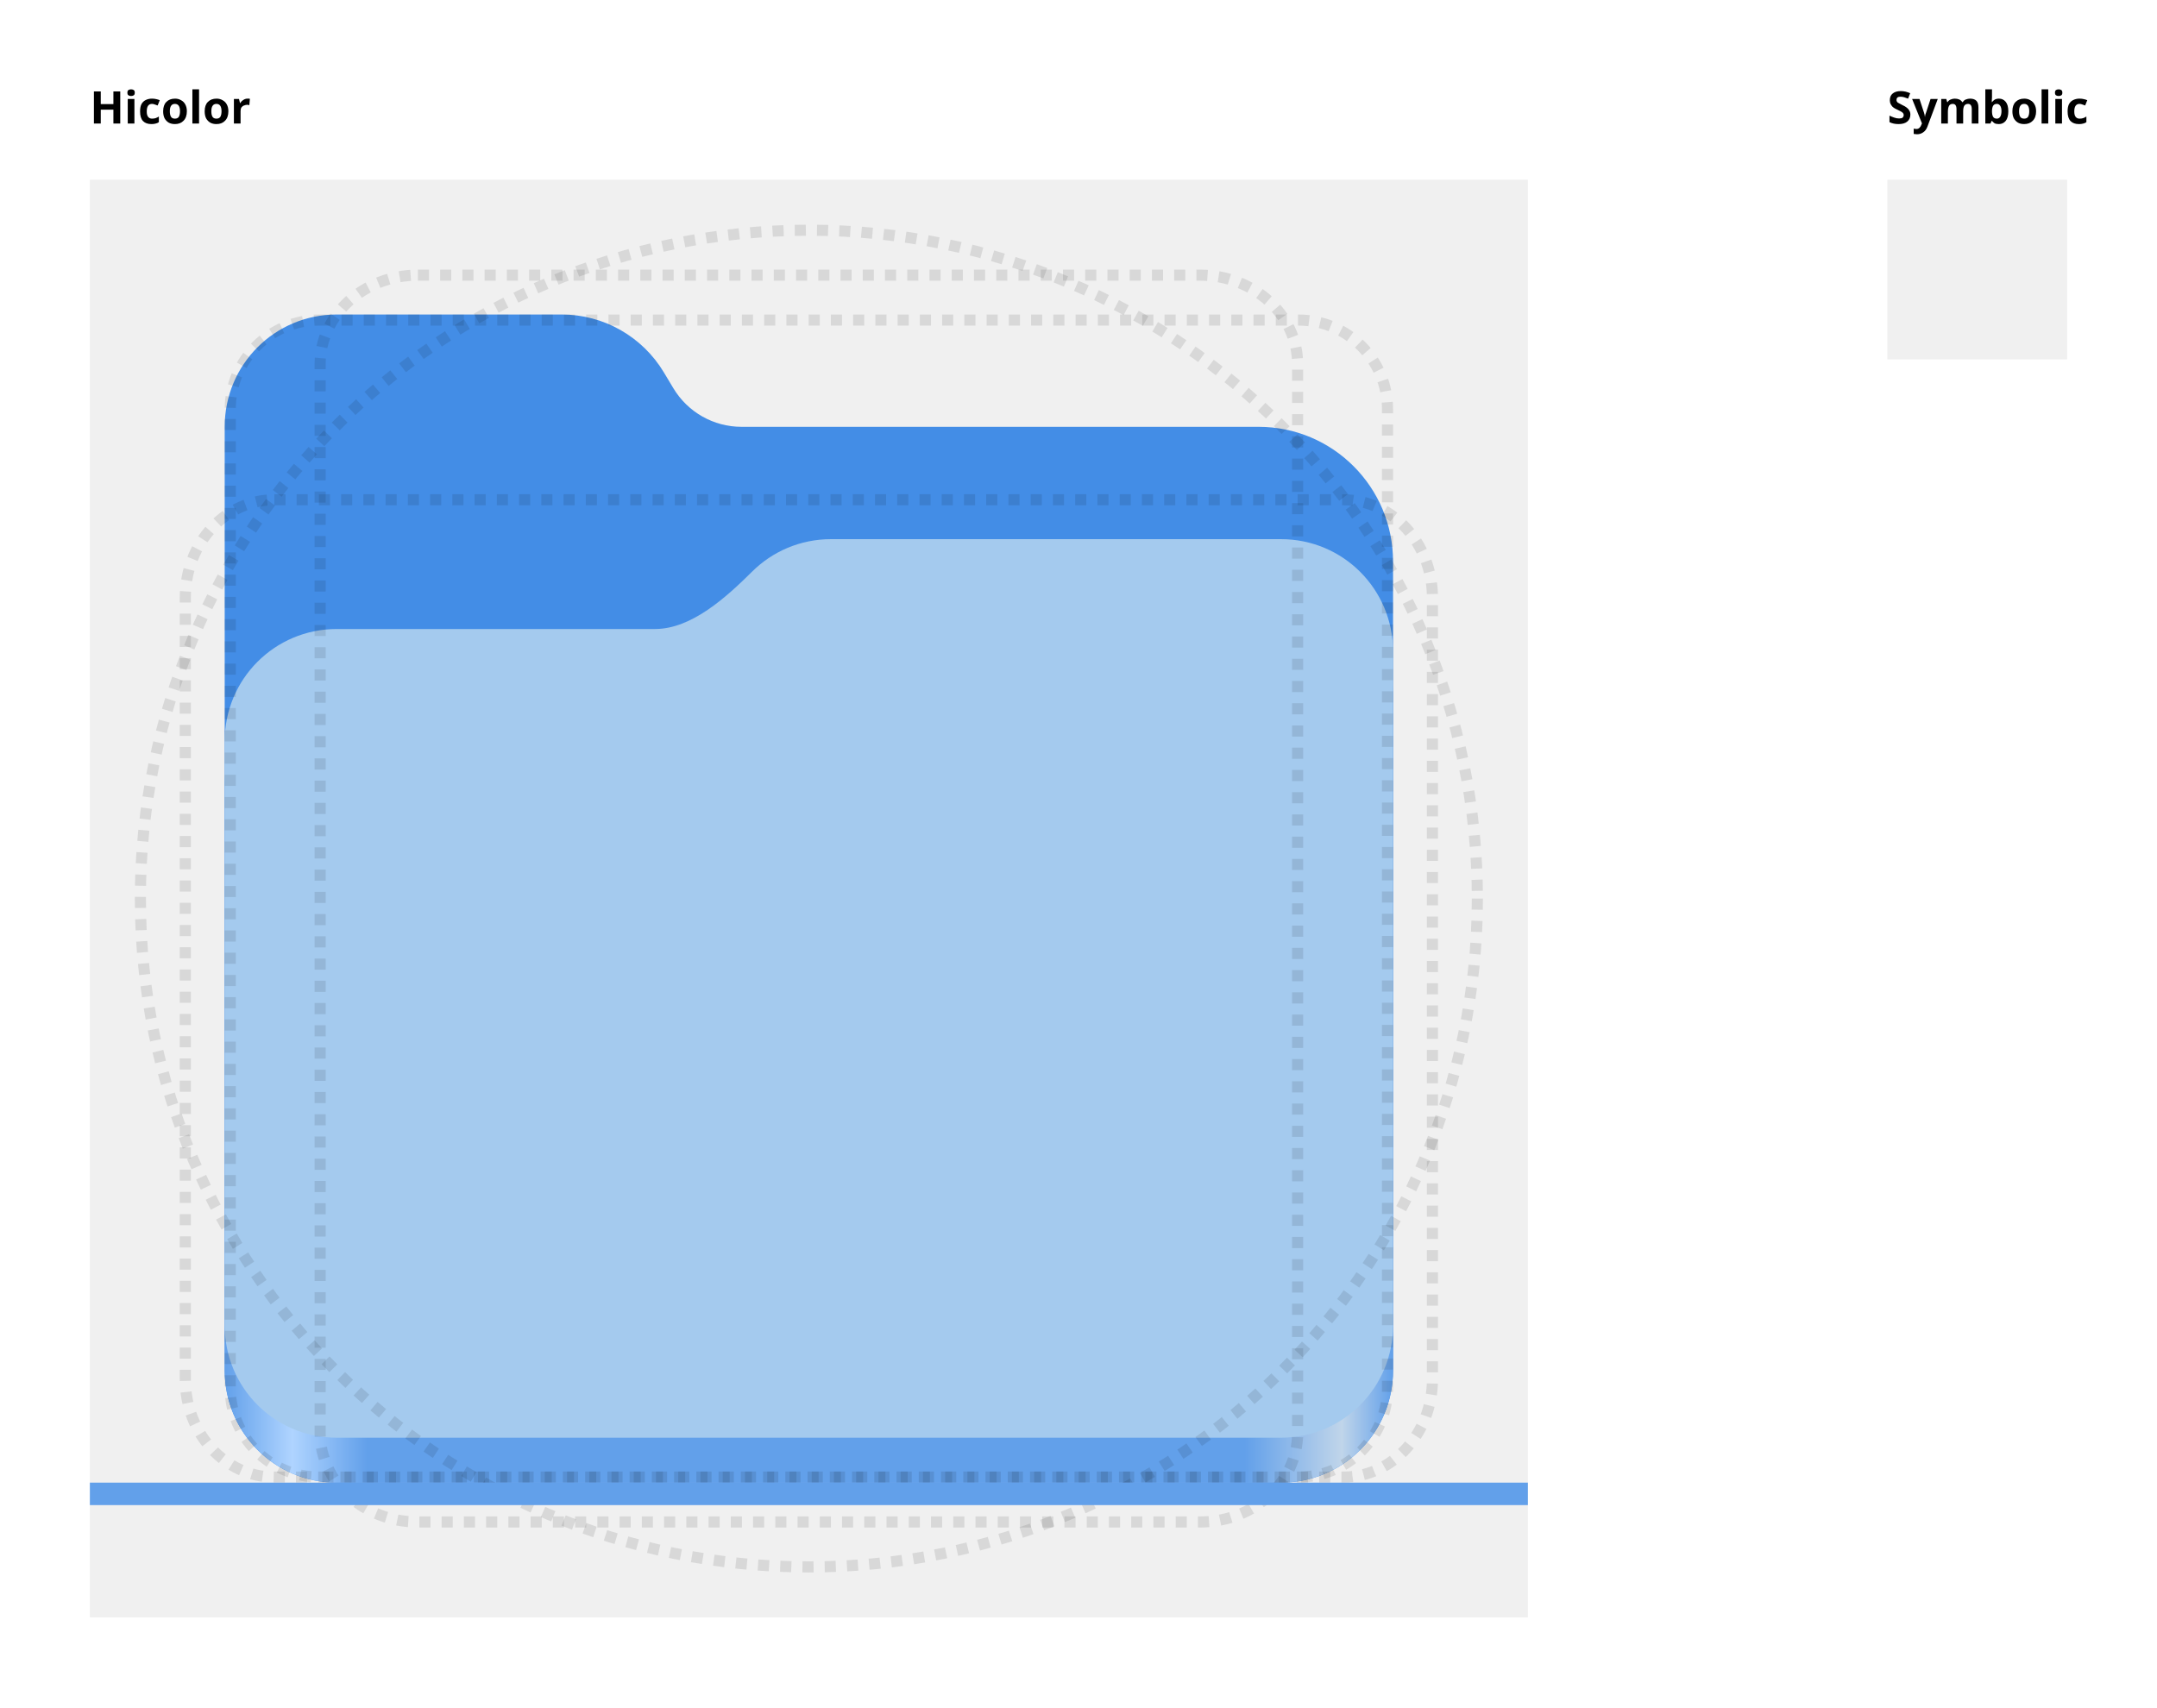
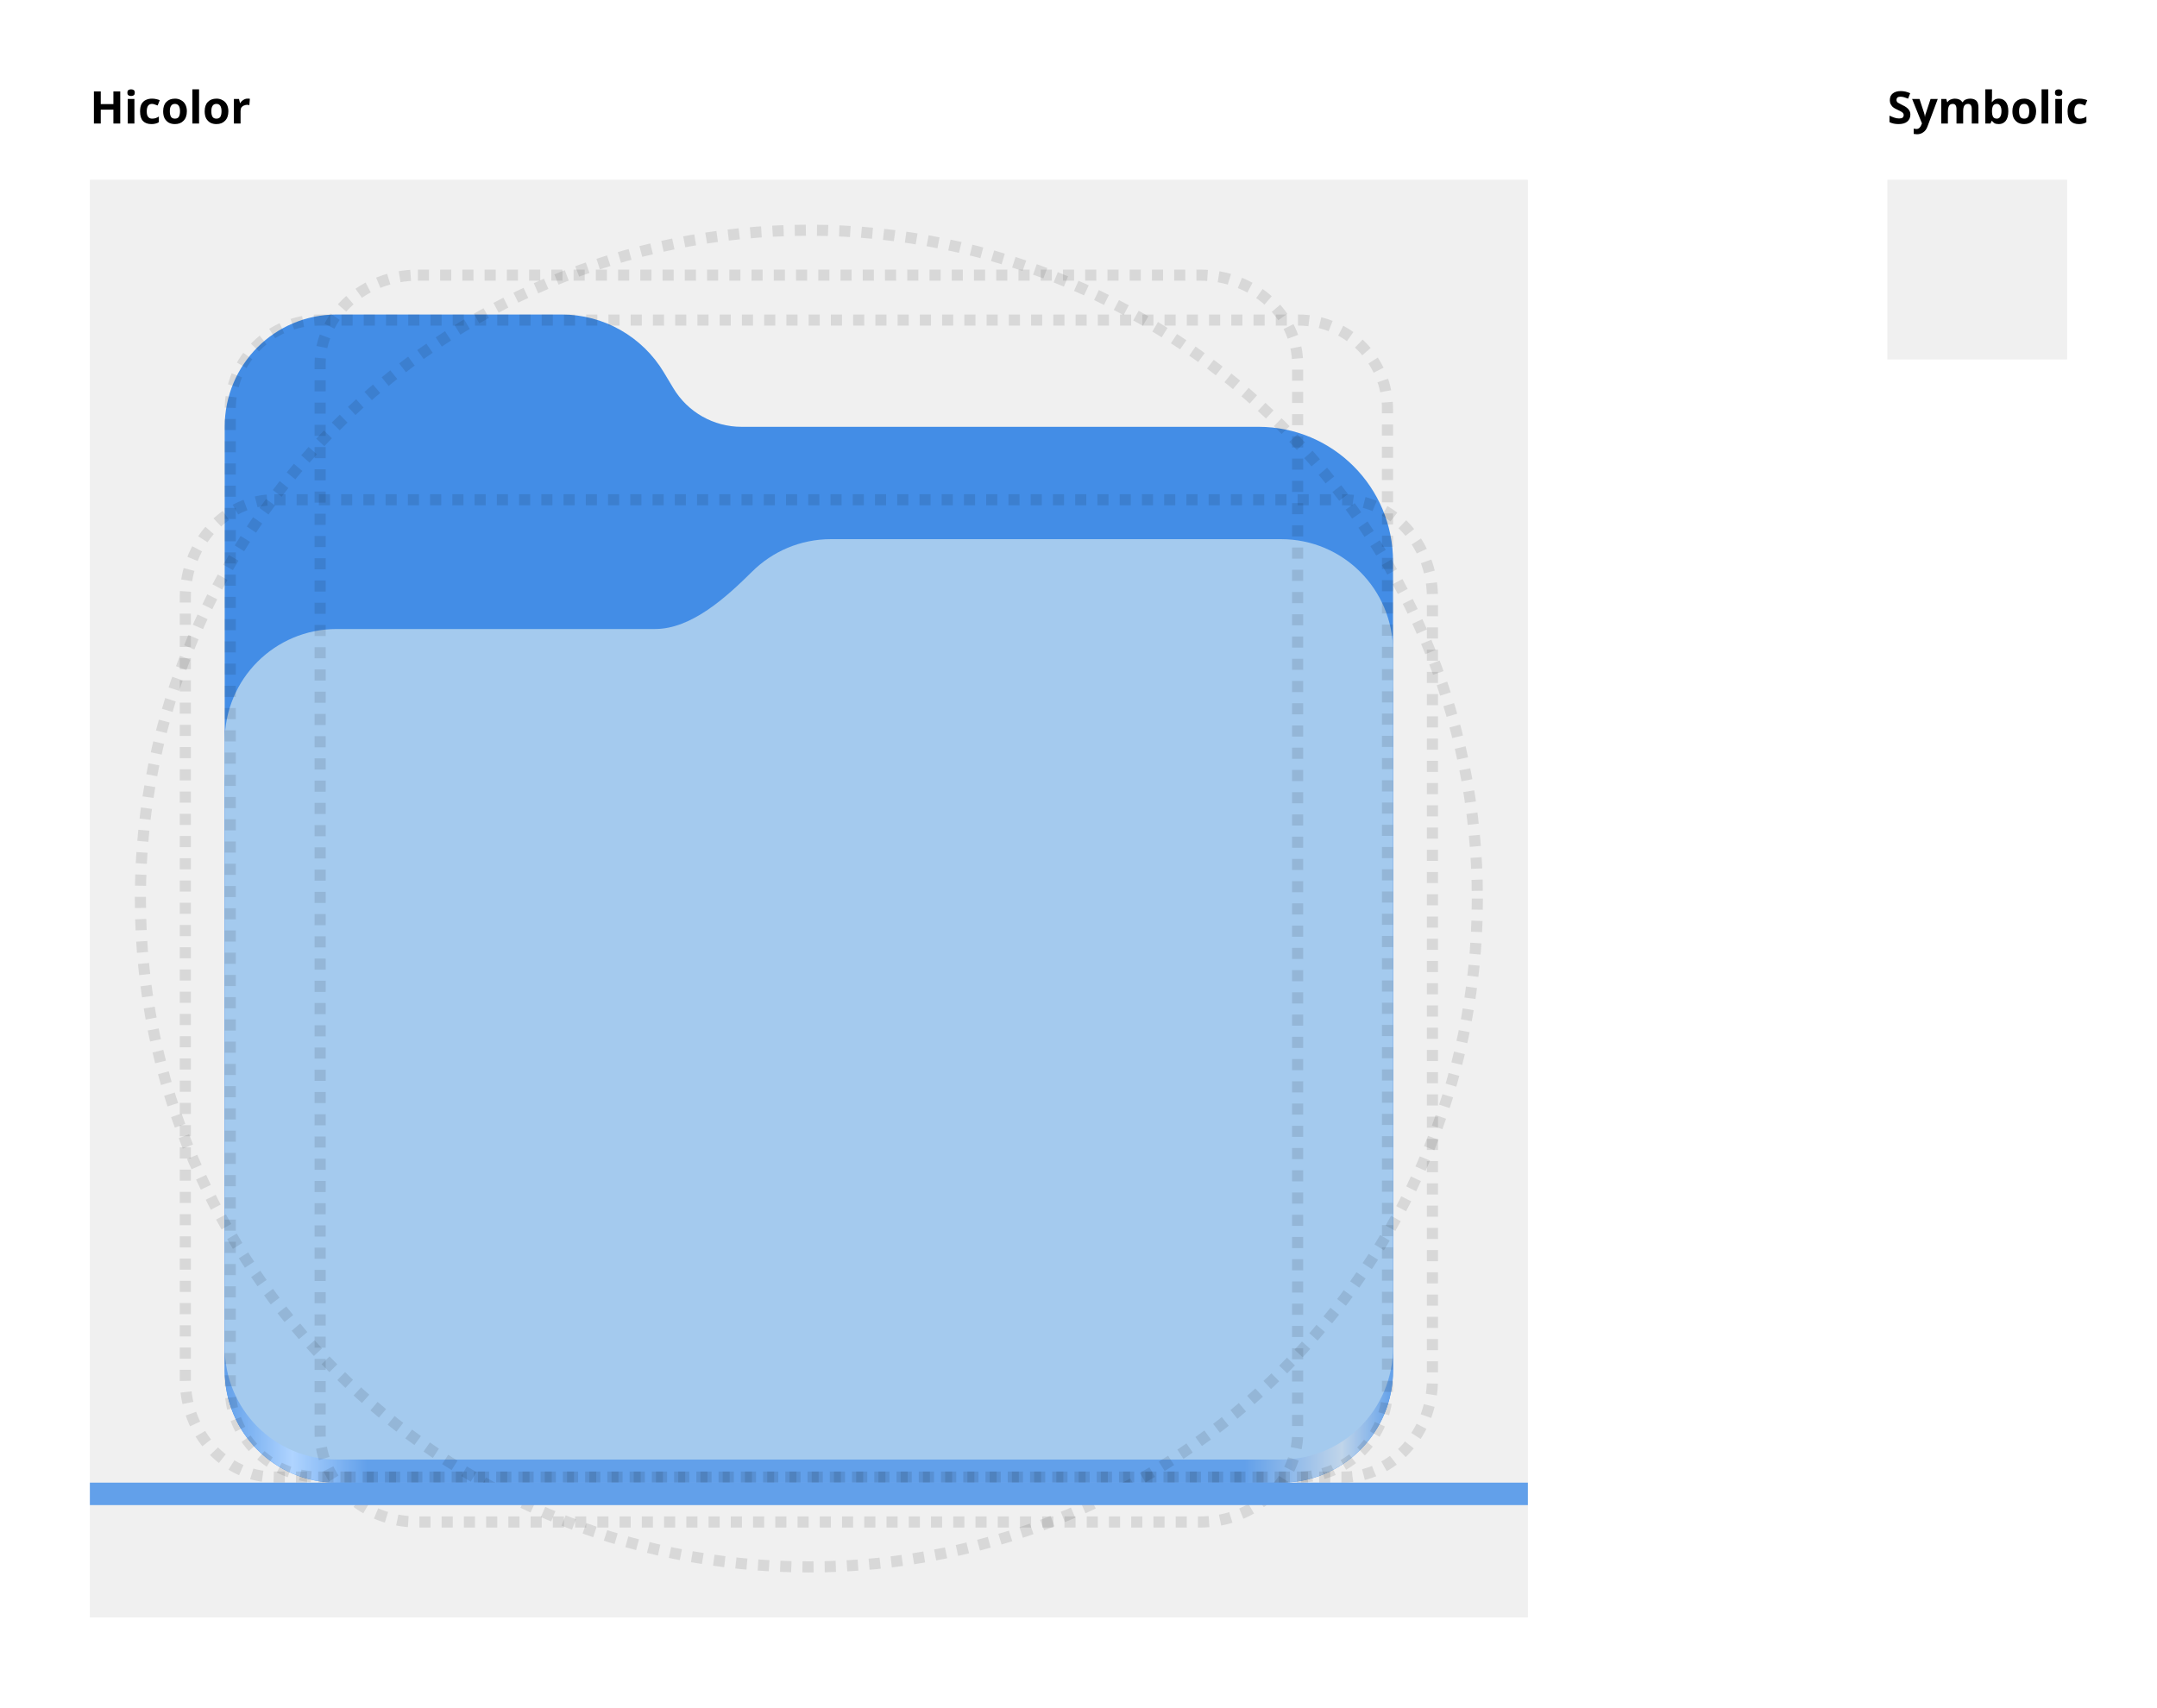
<svg xmlns="http://www.w3.org/2000/svg" xmlns:xlink="http://www.w3.org/1999/xlink" width="192" height="152" id="svg11300" version="1.0" style="display:inline;enable-background:new" viewBox="0 0 192 152">
  <defs id="defs3">
    <linearGradient id="linearGradient2023">
      <stop style="stop-color:#62a0ea;stop-opacity:1;" offset="0" id="stop2019" />
      <stop style="stop-color:#afd4ff;stop-opacity:1;" offset="0.058" id="stop2795" />
      <stop style="stop-color:#62a0ea;stop-opacity:1;" offset="0.122" id="stop2797" />
      <stop style="stop-color:#62a0ea;stop-opacity:1;" offset="0.873" id="stop2793" />
      <stop style="stop-color:#c0d5ea;stop-opacity:1;" offset="0.956" id="stop2791" />
      <stop style="stop-color:#62a0ea;stop-opacity:1;" offset="1" id="stop2021" />
    </linearGradient>
    <linearGradient y2="236" x2="96" y1="236" x1="32" gradientTransform="translate(604.8168,170.5864)" gradientUnits="userSpaceOnUse" id="linearGradient1099" xlink:href="#linearGradient1036" />
    <linearGradient id="linearGradient1036">
      <stop id="stop1032" offset="0" style="stop-color:#d5d3cf;stop-opacity:1;" />
      <stop id="stop1034" offset="1" style="stop-color:#f6f5f4;stop-opacity:1" />
    </linearGradient>
    <radialGradient r="32" fy="-76" fx="-244" cy="-76" cx="-244" gradientTransform="matrix(0.8833333,0,0,0.8833333,-460.3502,463.1197)" gradientUnits="userSpaceOnUse" id="radialGradient1103" xlink:href="#linearGradient1069" />
    <linearGradient id="linearGradient1069">
      <stop id="stop1065" offset="0" style="stop-color:#d5d3cf;stop-opacity:1" />
      <stop id="stop1067-1" offset="1" style="stop-color:#949390;stop-opacity:1" />
    </linearGradient>
    <linearGradient gradientUnits="userSpaceOnUse" y2="232" x2="64" y1="262.5" x1="64" id="linearGradient1027" xlink:href="#linearGradient1025" gradientTransform="translate(-470.5864,432.8168)" />
    <linearGradient id="linearGradient1025">
      <stop id="stop1021" offset="0" style="stop-color:#9a9996;stop-opacity:1" />
      <stop id="stop1023" offset="1" style="stop-color:#77767b;stop-opacity:1" />
    </linearGradient>
    <clipPath clipPathUnits="userSpaceOnUse" id="clipPath1609-7">
      <path id="path1611-5" d="m 252,116 28,-28 v -8 h -36 v 36 z" style="fill:#e74747;stroke:none;stroke-width:0.25px;stroke-linecap:butt;stroke-linejoin:miter;stroke-opacity:1" />
    </clipPath>
    <linearGradient id="linearGradient1697">
      <stop id="stop1685" offset="0" style="stop-color:#deddda;stop-opacity:1" />
      <stop style="stop-color:#eeeeec;stop-opacity:1" offset="0.045" id="stop1687" />
      <stop id="stop1689" offset="0.091" style="stop-color:#deddda;stop-opacity:1" />
      <stop style="stop-color:#deddda;stop-opacity:1" offset="0.909" id="stop1691" />
      <stop id="stop1693" offset="0.955" style="stop-color:#eeeeec;stop-opacity:1" />
      <stop id="stop1695" offset="1" style="stop-color:#c0bfbc;stop-opacity:1" />
    </linearGradient>
    <clipPath clipPathUnits="userSpaceOnUse" id="clipPath1289">
      <path style="display:inline;opacity:1;vector-effect:none;fill:none;fill-opacity:1;stroke:#000000;stroke-width:4;stroke-linecap:round;stroke-linejoin:round;stroke-miterlimit:4;stroke-dasharray:none;stroke-dashoffset:0;stroke-opacity:1;marker:none;marker-start:none;marker-mid:none;marker-end:none;paint-order:normal;enable-background:new" d="m 64,-148 h 64 l 64,-64 64,64 h 192 c 17.728,0 32,14.272 32,32 v 288 c 0,17.728 -14.272,32 -32,32 H 256 l -64,-64 -64,64 H 64 C 46.272,204 32,189.728 32,172 v -288 c 0,-17.728 14.409,-34.199 32,-32 z" id="path1291" />
    </clipPath>
    <linearGradient id="paint3_linear-2-6-5" x2="1" gradientUnits="userSpaceOnUse" gradientTransform="matrix(0,6,-12,0,-64,209.9969)">
      <stop stop-color="#C01C27" id="stop91-0-7-4" />
      <stop offset="1" stop-color="#E01B24" id="stop93-2-5-7" />
    </linearGradient>
    <clipPath clipPathUnits="userSpaceOnUse" id="clipPath1609">
      <path id="path1611" d="m 252,116 28,-28 v -8 h -36 v 36 z" style="fill:#e74747;stroke:none;stroke-width:0.25px;stroke-linecap:butt;stroke-linejoin:miter;stroke-opacity:1" />
    </clipPath>
    <clipPath clipPathUnits="userSpaceOnUse" id="clipath_lpe_path-effect1303">
      <circle style="font-variation-settings:normal;display:block;opacity:1;vector-effect:none;fill:#77767b;fill-opacity:1;stroke:none;stroke-width:5.043;stroke-linecap:round;stroke-linejoin:miter;stroke-miterlimit:4;stroke-dasharray:none;stroke-dashoffset:0;stroke-opacity:1;marker:none;marker-start:none;marker-mid:none;marker-end:none;paint-order:normal;stop-color:#000000;stop-opacity:1" id="circle1305" cx="541.884" cy="647.726" r="73.976" />
    </clipPath>
    <linearGradient id="linearGradient1349">
      <stop style="stop-color:#9d9da1;stop-opacity:1" offset="0" id="stop1345" />
      <stop style="stop-color:#77767b;stop-opacity:0.95" offset="1" id="stop1347" />
    </linearGradient>
    <linearGradient id="linearGradient5980">
      <stop id="stop5978" offset="0" style="stop-color:#3d3846;stop-opacity:0;" />
      <stop id="stop5976" offset="1" style="stop-color:#3d3846;stop-opacity:0.252" />
    </linearGradient>
    <linearGradient id="linearGradient4117">
      <stop style="stop-color:#eae9e7;stop-opacity:1" offset="0" id="stop4111" />
      <stop id="stop4113" offset="0.649" style="stop-color:#b5b3ad;stop-opacity:1" />
      <stop style="stop-color:#fcfcfc;stop-opacity:1" offset="1" id="stop4115" />
    </linearGradient>
    <linearGradient id="linearGradient5477">
      <stop style="stop-color:#cacac9;stop-opacity:1" offset="0" id="stop5469" />
      <stop id="stop5471" offset="0.311" style="stop-color:#b0aeab;stop-opacity:0.941" />
      <stop style="stop-color:#6c6b66;stop-opacity:0.949" offset="0.688" id="stop5473" />
      <stop style="stop-color:#d6d6d4;stop-opacity:0.966" offset="1" id="stop5475" />
    </linearGradient>
    <linearGradient id="linearGradient6142">
      <stop style="stop-color:#ffffff;stop-opacity:1;" offset="0" id="stop6138" />
      <stop style="stop-color:#ffffff;stop-opacity:0;" offset="1" id="stop6140" />
    </linearGradient>
    <radialGradient xlink:href="#linearGradient1349" id="radialGradient783" gradientUnits="userSpaceOnUse" gradientTransform="matrix(0.9825404,0,0,0.9825404,-1.711874,16.29163)" cx="81.936" cy="33.185" fx="81.936" fy="33.185" r="57.276" />
    <radialGradient xlink:href="#linearGradient5980" id="radialGradient791" gradientUnits="userSpaceOnUse" gradientTransform="matrix(3.933225,-7.2858454e-7,6.4450347e-7,3.479318,-222.9252,-173.5546)" cx="76" cy="65.977" fx="76" fy="65.977" r="13.221" />
    <radialGradient xlink:href="#linearGradient4117" id="radialGradient799" gradientUnits="userSpaceOnUse" gradientTransform="matrix(2.815054,0.01105706,-0.01047197,2.666092,-242.36,-102.5032)" cx="134.309" cy="55.279" fx="134.309" fy="55.279" r="58.46" />
    <radialGradient xlink:href="#linearGradient5477" id="radialGradient809" gradientUnits="userSpaceOnUse" gradientTransform="matrix(4.900549,0.150428,-0.2360238,7.689032,-638.5353,-2206.847)" cx="183.525" cy="320.794" fx="183.525" fy="320.794" r="20.486" />
    <radialGradient xlink:href="#linearGradient6142" id="radialGradient821" gradientUnits="userSpaceOnUse" gradientTransform="matrix(37.75863,0,0,19.73921,-7268.898,-1304.003)" cx="197.719" cy="68.107" fx="197.719" fy="68.107" r="2.5" />
    <radialGradient xlink:href="#linearGradient6142" id="radialGradient833" gradientUnits="userSpaceOnUse" gradientTransform="matrix(37.75863,0,0,19.73921,-7375.666,-1304.003)" cx="197.747" cy="69.253" fx="197.747" fy="69.253" r="2.5" />
    <radialGradient xlink:href="#linearGradient1349" id="radialGradient841" gradientUnits="userSpaceOnUse" gradientTransform="matrix(0.9825404,0,0,0.9825404,-1.711874,16.29163)" cx="81.936" cy="33.185" fx="81.936" fy="33.185" r="57.276" />
    <radialGradient xlink:href="#linearGradient5980" id="radialGradient849" gradientUnits="userSpaceOnUse" gradientTransform="matrix(3.933225,-7.2858454e-7,6.4450347e-7,3.479318,-222.9252,-173.5546)" cx="76" cy="65.977" fx="76" fy="65.977" r="13.221" />
    <radialGradient xlink:href="#linearGradient4117" id="radialGradient857" gradientUnits="userSpaceOnUse" gradientTransform="matrix(2.815054,0.01105706,-0.01047197,2.666092,-242.36,-102.5032)" cx="134.309" cy="55.279" fx="134.309" fy="55.279" r="58.46" />
    <radialGradient xlink:href="#linearGradient5477" id="radialGradient867" gradientUnits="userSpaceOnUse" gradientTransform="matrix(4.900549,0.150428,-0.2360238,7.689032,-638.5353,-2206.847)" cx="183.525" cy="320.794" fx="183.525" fy="320.794" r="20.486" />
    <radialGradient xlink:href="#linearGradient6142" id="radialGradient879" gradientUnits="userSpaceOnUse" gradientTransform="matrix(37.75863,0,0,19.73921,-7268.898,-1304.003)" cx="197.719" cy="68.107" fx="197.719" fy="68.107" r="2.5" />
    <radialGradient xlink:href="#linearGradient6142" id="radialGradient891" gradientUnits="userSpaceOnUse" gradientTransform="matrix(37.75863,0,0,19.73921,-7375.666,-1304.003)" cx="197.747" cy="69.253" fx="197.747" fy="69.253" r="2.5" />
    <radialGradient xlink:href="#linearGradient1349" id="radialGradient3620" gradientUnits="userSpaceOnUse" gradientTransform="matrix(0.9825404,0,0,0.9825404,-1.711874,16.29163)" cx="81.936" cy="33.185" fx="81.936" fy="33.185" r="57.276" />
    <radialGradient xlink:href="#linearGradient5980" id="radialGradient3628" gradientUnits="userSpaceOnUse" gradientTransform="matrix(3.933225,-7.2858454e-7,6.4450347e-7,3.479318,-222.9252,-173.5546)" cx="76" cy="65.977" fx="76" fy="65.977" r="13.221" />
    <radialGradient xlink:href="#linearGradient4117" id="radialGradient3636" gradientUnits="userSpaceOnUse" gradientTransform="matrix(2.815054,0.01105706,-0.01047197,2.666092,-242.36,-102.5032)" cx="134.309" cy="55.279" fx="134.309" fy="55.279" r="58.46" />
    <radialGradient xlink:href="#linearGradient5477" id="radialGradient3646" gradientUnits="userSpaceOnUse" gradientTransform="matrix(4.900549,0.150428,-0.2360238,7.689032,-638.5353,-2206.847)" cx="183.525" cy="320.794" fx="183.525" fy="320.794" r="20.486" />
    <radialGradient xlink:href="#linearGradient6142" id="radialGradient3658" gradientUnits="userSpaceOnUse" gradientTransform="matrix(37.75863,0,0,19.73921,-7268.898,-1304.003)" cx="197.719" cy="68.107" fx="197.719" fy="68.107" r="2.5" />
    <radialGradient xlink:href="#linearGradient6142" id="radialGradient3670" gradientUnits="userSpaceOnUse" gradientTransform="matrix(37.75863,0,0,19.73921,-7375.666,-1304.003)" cx="197.747" cy="69.253" fx="197.747" fy="69.253" r="2.5" />
    <radialGradient xlink:href="#linearGradient1349" id="radialGradient3678" gradientUnits="userSpaceOnUse" gradientTransform="matrix(0.9825404,0,0,0.9825404,-1.711874,16.29163)" cx="81.936" cy="33.185" fx="81.936" fy="33.185" r="57.276" />
    <radialGradient xlink:href="#linearGradient5980" id="radialGradient3686" gradientUnits="userSpaceOnUse" gradientTransform="matrix(3.933225,-7.2858454e-7,6.4450347e-7,3.479318,-222.9252,-173.5546)" cx="76" cy="65.977" fx="76" fy="65.977" r="13.221" />
    <radialGradient xlink:href="#linearGradient4117" id="radialGradient3694" gradientUnits="userSpaceOnUse" gradientTransform="matrix(2.815054,0.01105706,-0.01047197,2.666092,-242.36,-102.5032)" cx="134.309" cy="55.279" fx="134.309" fy="55.279" r="58.46" />
    <radialGradient xlink:href="#linearGradient5477" id="radialGradient3704" gradientUnits="userSpaceOnUse" gradientTransform="matrix(4.900549,0.150428,-0.2360238,7.689032,-638.5353,-2206.847)" cx="183.525" cy="320.794" fx="183.525" fy="320.794" r="20.486" />
    <radialGradient xlink:href="#linearGradient6142" id="radialGradient3716" gradientUnits="userSpaceOnUse" gradientTransform="matrix(37.75863,0,0,19.73921,-7268.898,-1304.003)" cx="197.719" cy="68.107" fx="197.719" fy="68.107" r="2.5" />
    <radialGradient xlink:href="#linearGradient6142" id="radialGradient3728" gradientUnits="userSpaceOnUse" gradientTransform="matrix(37.75863,0,0,19.73921,-7375.666,-1304.003)" cx="197.747" cy="69.253" fx="197.747" fy="69.253" r="2.5" />
    <radialGradient xlink:href="#linearGradient1349" id="radialGradient8132" gradientUnits="userSpaceOnUse" gradientTransform="matrix(0.9825404,0,0,0.9825404,-1.711874,16.29163)" cx="81.936" cy="33.185" fx="81.936" fy="33.185" r="57.276" />
    <radialGradient xlink:href="#linearGradient5980" id="radialGradient8140" gradientUnits="userSpaceOnUse" gradientTransform="matrix(3.933225,-7.2858454e-7,6.4450347e-7,3.479318,-222.9252,-173.5546)" cx="76" cy="65.977" fx="76" fy="65.977" r="13.221" />
    <radialGradient xlink:href="#linearGradient4117" id="radialGradient8148" gradientUnits="userSpaceOnUse" gradientTransform="matrix(2.815054,0.01105706,-0.01047197,2.666092,-242.36,-102.5032)" cx="134.309" cy="55.279" fx="134.309" fy="55.279" r="58.46" />
    <radialGradient xlink:href="#linearGradient5477" id="radialGradient8158" gradientUnits="userSpaceOnUse" gradientTransform="matrix(4.900549,0.150428,-0.2360238,7.689032,-638.5353,-2206.847)" cx="183.525" cy="320.794" fx="183.525" fy="320.794" r="20.486" />
    <radialGradient xlink:href="#linearGradient6142" id="radialGradient8170" gradientUnits="userSpaceOnUse" gradientTransform="matrix(37.75863,0,0,19.73921,-7268.898,-1304.003)" cx="197.719" cy="68.107" fx="197.719" fy="68.107" r="2.5" />
    <radialGradient xlink:href="#linearGradient6142" id="radialGradient8182" gradientUnits="userSpaceOnUse" gradientTransform="matrix(37.75863,0,0,19.73921,-7375.666,-1304.003)" cx="197.747" cy="69.253" fx="197.747" fy="69.253" r="2.5" />
    <linearGradient xlink:href="#linearGradient6142" id="linearGradient8666" x1="1311.193" y1="-107.827" x2="1311.193" y2="-109.827" gradientUnits="userSpaceOnUse" gradientTransform="translate(0,4)" />
    <clipPath clipPathUnits="userSpaceOnUse" id="clipath_lpe_path-effect4888">
-       <circle style="font-variation-settings:normal;display:none;opacity:1;vector-effect:none;fill:#77767b;fill-opacity:1;stroke:none;stroke-width:5.043;stroke-linecap:round;stroke-linejoin:miter;stroke-miterlimit:4;stroke-dasharray:none;stroke-dashoffset:0;stroke-opacity:1;marker:none;marker-start:none;marker-mid:none;marker-end:none;paint-order:normal;stop-color:#000000;stop-opacity:1" id="circle4894" cx="541.884" cy="647.726" r="73.976" />
-       <path id="lpe_path-effect4888" style="font-variation-settings:normal;display:block;opacity:1;vector-effect:none;fill:#77767b;fill-opacity:1;stroke:none;stroke-width:5.043;stroke-linecap:round;stroke-linejoin:miter;stroke-miterlimit:4;stroke-dasharray:none;stroke-dashoffset:0;stroke-opacity:1;marker:none;marker-start:none;marker-mid:none;marker-end:none;paint-order:normal;stop-color:#000000;stop-opacity:1" class="powerclip" d="M 402.347,470.975 H 681.214 V 791.621 H 402.347 Z m 213.513,176.751 a 73.976,73.976 0 0 0 -73.976,-73.976 73.976,73.976 0 0 0 -73.976,73.976 73.976,73.976 0 0 0 73.976,73.976 73.976,73.976 0 0 0 73.976,-73.976 z" />
+       <circle style="font-variation-settings:normal;display:block;opacity:1;vector-effect:none;fill:#77767b;fill-opacity:1;stroke:none;stroke-width:5.043;stroke-linecap:round;stroke-linejoin:miter;stroke-miterlimit:4;stroke-dasharray:none;stroke-dashoffset:0;stroke-opacity:1;marker:none;marker-start:none;marker-mid:none;marker-end:none;paint-order:normal;stop-color:#000000;stop-opacity:1" id="circle4894" cx="541.884" cy="647.726" r="73.976" />
    </clipPath>
    <clipPath clipPathUnits="userSpaceOnUse" id="clipath_lpe_path-effect5163">
-       <circle style="font-variation-settings:normal;display:none;opacity:1;vector-effect:none;fill:#77767b;fill-opacity:1;stroke:none;stroke-width:5.043;stroke-linecap:round;stroke-linejoin:miter;stroke-miterlimit:4;stroke-dasharray:none;stroke-dashoffset:0;stroke-opacity:1;marker:none;marker-start:none;marker-mid:none;marker-end:none;paint-order:normal;stop-color:#000000;stop-opacity:1" id="circle5169" cx="541.884" cy="647.726" r="73.976" />
-       <path id="lpe_path-effect5163" style="font-variation-settings:normal;display:block;opacity:1;vector-effect:none;fill:#77767b;fill-opacity:1;stroke:none;stroke-width:5.043;stroke-linecap:round;stroke-linejoin:miter;stroke-miterlimit:4;stroke-dasharray:none;stroke-dashoffset:0;stroke-opacity:1;marker:none;marker-start:none;marker-mid:none;marker-end:none;paint-order:normal;stop-color:#000000;stop-opacity:1" class="powerclip" d="M 400.765,485.145 H 682.796 V 805.791 H 400.765 Z m 215.094,162.581 a 73.976,73.976 0 0 0 -73.976,-73.976 73.976,73.976 0 0 0 -73.976,73.976 73.976,73.976 0 0 0 73.976,73.976 73.976,73.976 0 0 0 73.976,-73.976 z" />
+       <circle style="font-variation-settings:normal;display:block;opacity:1;vector-effect:none;fill:#77767b;fill-opacity:1;stroke:none;stroke-width:5.043;stroke-linecap:round;stroke-linejoin:miter;stroke-miterlimit:4;stroke-dasharray:none;stroke-dashoffset:0;stroke-opacity:1;marker:none;marker-start:none;marker-mid:none;marker-end:none;paint-order:normal;stop-color:#000000;stop-opacity:1" id="circle5169" cx="541.884" cy="647.726" r="73.976" />
    </clipPath>
    <clipPath clipPathUnits="userSpaceOnUse" id="clipath_lpe_path-effect6171">
-       <circle style="font-variation-settings:normal;display:none;opacity:1;vector-effect:none;fill:#77767b;fill-opacity:1;stroke:none;stroke-width:5.043;stroke-linecap:round;stroke-linejoin:miter;stroke-miterlimit:4;stroke-dasharray:none;stroke-dashoffset:0;stroke-opacity:1;marker:none;marker-start:none;marker-mid:none;marker-end:none;paint-order:normal;stop-color:#000000;stop-opacity:1" id="circle6177" cx="541.884" cy="647.726" r="73.976" />
-       <path id="lpe_path-effect6171" style="font-variation-settings:normal;display:block;opacity:1;vector-effect:none;fill:#77767b;fill-opacity:1;stroke:none;stroke-width:5.043;stroke-linecap:round;stroke-linejoin:miter;stroke-miterlimit:4;stroke-dasharray:none;stroke-dashoffset:0;stroke-opacity:1;marker:none;marker-start:none;marker-mid:none;marker-end:none;paint-order:normal;stop-color:#000000;stop-opacity:1" class="powerclip" d="M 382.217,389.64 H 701.343 V 805.791 H 382.217 Z m 233.642,258.086 a 73.976,73.976 0 0 0 -73.976,-73.976 73.976,73.976 0 0 0 -73.976,73.976 73.976,73.976 0 0 0 73.976,73.976 73.976,73.976 0 0 0 73.976,-73.976 z" />
+       <circle style="font-variation-settings:normal;display:block;opacity:1;vector-effect:none;fill:#77767b;fill-opacity:1;stroke:none;stroke-width:5.043;stroke-linecap:round;stroke-linejoin:miter;stroke-miterlimit:4;stroke-dasharray:none;stroke-dashoffset:0;stroke-opacity:1;marker:none;marker-start:none;marker-mid:none;marker-end:none;paint-order:normal;stop-color:#000000;stop-opacity:1" id="circle6177" cx="541.884" cy="647.726" r="73.976" />
    </clipPath>
    <clipPath clipPathUnits="userSpaceOnUse" id="clipath_lpe_path-effect6198">
-       <circle style="font-variation-settings:normal;display:none;opacity:1;vector-effect:none;fill:#77767b;fill-opacity:1;stroke:none;stroke-width:5.043;stroke-linecap:round;stroke-linejoin:miter;stroke-miterlimit:4;stroke-dasharray:none;stroke-dashoffset:0;stroke-opacity:1;marker:none;marker-start:none;marker-mid:none;marker-end:none;paint-order:normal;stop-color:#000000;stop-opacity:1" id="circle6204" cx="541.884" cy="647.726" r="73.976" />
-       <path id="lpe_path-effect6198" style="font-variation-settings:normal;display:block;opacity:1;vector-effect:none;fill:#77767b;fill-opacity:1;stroke:none;stroke-width:5.043;stroke-linecap:round;stroke-linejoin:miter;stroke-miterlimit:4;stroke-dasharray:none;stroke-dashoffset:0;stroke-opacity:1;marker:none;marker-start:none;marker-mid:none;marker-end:none;paint-order:normal;stop-color:#000000;stop-opacity:1" class="powerclip" d="M 366.762,389.64 H 716.8 V 805.791 H 366.762 Z m 249.098,258.086 a 73.976,73.976 0 0 0 -73.976,-73.976 73.976,73.976 0 0 0 -73.976,73.976 73.976,73.976 0 0 0 73.976,73.976 73.976,73.976 0 0 0 73.976,-73.976 z" />
+       <circle style="font-variation-settings:normal;display:block;opacity:1;vector-effect:none;fill:#77767b;fill-opacity:1;stroke:none;stroke-width:5.043;stroke-linecap:round;stroke-linejoin:miter;stroke-miterlimit:4;stroke-dasharray:none;stroke-dashoffset:0;stroke-opacity:1;marker:none;marker-start:none;marker-mid:none;marker-end:none;paint-order:normal;stop-color:#000000;stop-opacity:1" id="circle6204" cx="541.884" cy="647.726" r="73.976" />
    </clipPath>
    <clipPath clipPathUnits="userSpaceOnUse" id="clipPath984">
      <circle style="font-variation-settings:normal;display:block;opacity:1;vector-effect:none;fill:#77767b;fill-opacity:1;stroke:none;stroke-width:5.043;stroke-linecap:round;stroke-linejoin:miter;stroke-miterlimit:4;stroke-dasharray:none;stroke-dashoffset:0;stroke-opacity:1;marker:none;marker-start:none;marker-mid:none;marker-end:none;paint-order:normal;stop-color:#000000;stop-opacity:1" id="circle986" cx="541.884" cy="647.726" r="73.976" />
    </clipPath>
    <linearGradient id="bg-gradient-2">
      <stop style="stop-color:#3584e4;stop-opacity:1" offset="0" id="stop13402" />
      <stop style="stop-color:#62a0ea;stop-opacity:1" offset="1" id="stop13404" />
    </linearGradient>
    <linearGradient xlink:href="#linearGradient2023" id="linearGradient2025" x1="2689.252" y1="-1106.803" x2="2918.07" y2="-1106.803" gradientUnits="userSpaceOnUse" />
  </defs>
  <g id="layer1" style="display:inline" transform="translate(8,-156)">
    <g id="layer4" style="display:inline">
      <rect y="172" x="9.2651362e-08" height="128" width="128" id="hicolor" style="display:inline;overflow:visible;visibility:visible;fill:#f0f0f0;fill-opacity:0;fill-rule:nonzero;stroke:none;stroke-width:0.5;marker:none;enable-background:accumulate" />
      <rect style="display:inline;overflow:visible;visibility:visible;fill:#f0f0f0;fill-opacity:0;fill-rule:nonzero;stroke:none;stroke-width:0.5;marker:none;enable-background:accumulate" id="symbolic" width="16" height="16" x="160" y="172" />
    </g>
    <g id="layer2" style="display:inline">
      <g style="display:inline;fill:#000000;enable-background:new" transform="matrix(7.991171,0,0,8.003641,-167.7909,-4846.078)" id="g12027" />
      <rect style="display:inline;overflow:visible;visibility:visible;fill:#f0f0f0;fill-opacity:1;fill-rule:nonzero;stroke:none;stroke-width:0.5;marker:none;enable-background:accumulate" id="128" width="128" height="128" x="9.2651362e-08" y="172" />
      <g id="g883" style="fill:none;fill-opacity:0.251;stroke:#a579b3;stroke-opacity:1" transform="translate(-24,24)" />
      <g id="g900" style="fill:none;fill-opacity:0.251;stroke:#a579b3;stroke-opacity:1" transform="translate(-24,24)" />
      <rect y="172" x="160" height="16" width="16" id="16" style="display:inline;overflow:visible;visibility:visible;fill:#f0f0f0;fill-opacity:1;fill-rule:nonzero;stroke:none;stroke-width:0.5;marker:none;enable-background:accumulate" />
      <text xml:space="preserve" style="font-style:normal;font-variant:normal;font-weight:bold;font-stretch:normal;font-size:4px;line-height:125%;font-family:Cantarell;-inkscape-font-specification:'Cantarell, Bold';text-align:start;writing-mode:lr-tb;text-anchor:start;display:inline;fill:#000000;fill-opacity:1;stroke:none;stroke-width:0.333;enable-background:new" x="0" y="167" id="text863">
        <tspan style="font-size:4px;stroke-width:0.333" id="tspan861" x="0" y="167">Hicolor</tspan>
      </text>
      <text id="text867" y="167" x="160" style="font-style:normal;font-variant:normal;font-weight:bold;font-stretch:normal;font-size:4px;line-height:125%;font-family:Cantarell;-inkscape-font-specification:'Cantarell, Bold';text-align:start;writing-mode:lr-tb;text-anchor:start;display:inline;fill:#000000;fill-opacity:1;stroke:none;stroke-width:0.333;enable-background:new" xml:space="preserve">
        <tspan y="167" x="160" id="tspan865" style="font-size:4px;stroke-width:0.333">Symbolic</tspan>
      </text>
    </g>
    <g id="layer9" style="display:inline" />
-     <g id="g824-6" transform="matrix(0.1744994,0,0,0.1744994,82.26277,442.1759)" style="display:inline;stroke-width:1.264;enable-background:new">
-       <g id="g973-1" clip-path="url(#clipath_lpe_path-effect4888)" transform="matrix(0.3623406,0,0,0.3623406,2607.352,-1374.265)" style="stroke-width:0.986">
-         <path style="font-variation-settings:normal;opacity:1;vector-effect:none;fill:#5e5c64;fill-opacity:1;stroke:none;stroke-width:4.974;stroke-linecap:round;stroke-linejoin:miter;stroke-miterlimit:4;stroke-dasharray:none;stroke-dashoffset:0;stroke-opacity:1;marker:none;marker-start:none;marker-mid:none;marker-end:none;paint-order:normal;stop-color:#000000;stop-opacity:1" id="rect257-7" width="268.867" height="310.646" x="407.347" y="475.975" rx="20.201" ry="20.673" d="m 427.547,475.975 h 228.466 c 11.191,0 20.201,9.22 20.201,20.673 v 269.299 c 0,11.453 -9.01,20.673 -20.201,20.673 H 427.547 c -11.191,0 -20.201,-9.22 -20.201,-20.673 V 496.649 c 0,-11.453 9.01,-20.673 20.201,-20.673 z" />
-         <path style="font-variation-settings:normal;display:inline;vector-effect:none;fill:#434348;fill-opacity:1;stroke:none;stroke-width:0.249;stroke-linecap:round;stroke-linejoin:miter;stroke-miterlimit:4;stroke-dasharray:none;stroke-dashoffset:0;stroke-opacity:1;-inkscape-stroke:none;marker:none;marker-start:none;marker-mid:none;marker-end:none;paint-order:normal;enable-background:new;stop-color:#000000" id="rect9829" width="268.867" height="74.188" x="407.347" y="647.524" d="M 407.347,647.524 H 676.214 v 74.188 H 407.347 Z" />
-       </g>
-       <g transform="matrix(0.6596291,0,0,0.6596291,2067.515,-1275.499)" style="display:inline;stroke-width:0.959;enable-background:new" id="g65-2">
-         <path style="display:inline;opacity:1;vector-effect:none;fill:#3d3846;fill-opacity:1;stroke:none;stroke-width:0.048px;stroke-linecap:butt;stroke-linejoin:miter;stroke-miterlimit:4;stroke-dasharray:none;stroke-dashoffset:0;stroke-opacity:1;marker:none;marker-start:none;marker-mid:none;marker-end:none;paint-order:normal;enable-background:new" d="M 1302.786,-65.491 V 211.824 a 17.929,17.929 135 0 1 -17.929,17.929 l -337.715,0 A 17.929,17.929 45 0 1 929.214,211.824 V -65.491 a 17.929,17.929 135 0 1 17.929,-17.929 h 337.715 a 17.929,17.929 45 0 1 17.929,17.929 z" id="path63-0" />
-       </g>
-       <rect style="fill:#1c71d8;fill-opacity:1;stroke:none;stroke-width:0.573;stroke-linecap:round;stop-color:#000000" id="rect1457-2" width="234.958" height="194.843" x="2686.182" y="-1324.795" rx="5.801" ry="5.801" />
-     </g>
-     <g id="g5159" transform="matrix(0.1217438,0,0,0.1217438,229.6717,444.9832)" style="display:inline;stroke-width:1.264;enable-background:new">
-       <g id="g5151" clip-path="url(#clipath_lpe_path-effect5163)" transform="matrix(0.3623406,0,0,0.3623406,2607.352,-1374.265)" style="stroke-width:0.986">
-         <path style="font-variation-settings:normal;opacity:1;vector-effect:none;fill:#5e5c64;fill-opacity:1;stroke:none;stroke-width:4.974;stroke-linecap:round;stroke-linejoin:miter;stroke-miterlimit:4;stroke-dasharray:none;stroke-dashoffset:0;stroke-opacity:1;marker:none;marker-start:none;marker-mid:none;marker-end:none;paint-order:normal;stop-color:#000000;stop-opacity:1" id="path5147" width="272.03" height="310.646" x="405.765" y="490.145" rx="20.438" ry="20.673" d="m 426.204,490.145 h 231.153 c 11.323,0 20.438,9.22 20.438,20.673 v 269.299 c 0,11.453 -9.116,20.673 -20.438,20.673 H 426.204 c -11.323,0 -20.438,-9.22 -20.438,-20.673 V 510.818 c 0,-11.453 9.116,-20.673 20.438,-20.673 z" />
-         <path style="font-variation-settings:normal;opacity:1;vector-effect:none;fill:#434348;fill-opacity:1;stroke:none;stroke-width:0.044;stroke-linecap:round;stroke-linejoin:miter;stroke-miterlimit:4;stroke-dasharray:none;stroke-dashoffset:0;stroke-opacity:1;-inkscape-stroke:none;marker:none;marker-start:none;marker-mid:none;marker-end:none;paint-order:normal;stop-color:#000000;stop-opacity:1" id="rect9154" width="271.478" height="58.952" x="405.87" y="650.822" d="m 405.87,650.822 h 271.478 v 58.952 H 405.87 Z" />
-       </g>
-       <g transform="matrix(0.6596291,0,0,0.6596291,2067.515,-1275.499)" style="display:inline;stroke-width:0.959;enable-background:new" id="g5155">
-         <path style="display:inline;opacity:1;vector-effect:none;fill:#3d3846;fill-opacity:1;stroke:none;stroke-width:0.048px;stroke-linecap:butt;stroke-linejoin:miter;stroke-miterlimit:4;stroke-dasharray:none;stroke-dashoffset:0;stroke-opacity:1;marker:none;marker-start:none;marker-mid:none;marker-end:none;paint-order:normal;enable-background:new" d="M 1302.786,-58.985 V 203.456 a 24.434,24.434 135 0 1 -24.434,24.434 l -324.703,0 A 24.434,24.434 45 0 1 929.214,203.456 V -58.985 a 24.434,24.434 135 0 1 24.434,-24.434 h 324.703 a 24.434,24.434 45 0 1 24.434,24.434 z" id="path5153" />
-       </g>
-       <rect style="fill:#1c71d8;fill-opacity:1;stroke:none;stroke-width:0.559;stroke-linecap:round;stop-color:#000000" id="rect5157" width="229.991" height="188.921" x="2688.666" y="-1322.312" rx="7.298" ry="7.298" />
-     </g>
-     <g id="g6167" transform="matrix(0.08927877,0,0,0.08927877,315.6926,450.7877)" style="display:inline;stroke-width:1.264;enable-background:new">
-       <g id="g6159" clip-path="url(#clipath_lpe_path-effect6171)" transform="matrix(0.3623406,0,0,0.3623406,2607.352,-1374.265)" style="stroke-width:0.986">
-         <path style="font-variation-settings:normal;opacity:1;vector-effect:none;fill:#5e5c64;fill-opacity:1;stroke:none;stroke-width:4.974;stroke-linecap:round;stroke-linejoin:miter;stroke-miterlimit:4;stroke-dasharray:none;stroke-dashoffset:0;stroke-opacity:1;marker:none;marker-start:none;marker-mid:none;marker-end:none;paint-order:normal;stop-color:#000000;stop-opacity:1" id="path6155" width="309.125" height="310.646" x="387.217" y="490.145" rx="23.226" ry="20.673" d="m 410.443,490.145 h 262.674 c 12.867,0 23.226,9.22 23.226,20.673 v 269.299 c 0,11.453 -10.359,20.673 -23.226,20.673 h -262.674 c -12.867,0 -23.226,-9.22 -23.226,-20.673 V 510.818 c 0,-11.453 10.359,-20.673 23.226,-20.673 z" />
-         <path style="fill:#434348;fill-opacity:1;stroke-width:0.986;stroke-linecap:round;stop-color:#000000" id="path6157" width="309.125" height="310.646" x="387.217" y="394.64" rx="0" ry="0" d="M 387.217,394.64 H 696.343 V 705.286 H 387.217 Z" />
-       </g>
-       <g transform="matrix(0.6596291,0,0,0.6596291,2067.515,-1275.499)" style="display:inline;stroke-width:0.959;enable-background:new" id="g6163">
-         <path style="display:inline;opacity:1;vector-effect:none;fill:#3d3846;fill-opacity:1;stroke:none;stroke-width:0.047px;stroke-linecap:butt;stroke-linejoin:miter;stroke-miterlimit:4;stroke-dasharray:none;stroke-dashoffset:0;stroke-opacity:1;marker:none;marker-start:none;marker-mid:none;marker-end:none;paint-order:normal;enable-background:new" d="M 1302.786,-50.065 V 188.876 a 33.355,33.355 135 0 1 -33.355,33.355 H 962.569 A 33.355,33.355 45 0 1 929.214,188.876 V -50.065 a 33.355,33.355 135 0 1 33.355,-33.355 l 306.863,0 a 33.355,33.355 45 0 1 33.355,33.355 z" id="path6161" />
-       </g>
-       <rect style="fill:#1c71d8;fill-opacity:1;stroke:none;stroke-width:0.537;stroke-linecap:round;stop-color:#000000" id="rect6165" width="224.017" height="179.214" x="2691.652" y="-1319.325" rx="9.913" ry="9.913" />
-     </g>
-     <g id="g6194" transform="matrix(0.06493001,0,0,0.06493001,380.9583,461.3911)" style="display:inline;stroke-width:1.264;enable-background:new">
-       <g id="g6186" clip-path="url(#clipath_lpe_path-effect6198)" transform="matrix(0.3623406,0,0,0.3623406,2607.352,-1374.265)" style="stroke-width:0.986">
-         <path style="font-variation-settings:normal;opacity:1;vector-effect:none;fill:#5e5c64;fill-opacity:1;stroke:none;stroke-width:4.974;stroke-linecap:round;stroke-linejoin:miter;stroke-miterlimit:4;stroke-dasharray:none;stroke-dashoffset:0;stroke-opacity:1;marker:none;marker-start:none;marker-mid:none;marker-end:none;paint-order:normal;stop-color:#000000;stop-opacity:1" id="path6182" width="340.038" height="310.646" x="371.762" y="490.145" rx="25.548" ry="20.673" d="m 397.31,490.145 h 288.942 c 14.154,0 25.548,9.22 25.548,20.673 v 269.299 c 0,11.453 -11.394,20.673 -25.548,20.673 H 397.31 c -14.154,0 -25.548,-9.22 -25.548,-20.673 V 510.818 c 0,-11.453 11.394,-20.673 25.548,-20.673 z" />
-         <path style="fill:#434348;fill-opacity:1;stroke-width:0.986;stroke-linecap:round;stop-color:#000000" id="path6184" width="340.038" height="310.646" x="371.762" y="394.64" rx="0" ry="0" d="M 371.762,394.64 H 711.8 V 705.286 H 371.762 Z" />
-       </g>
-       <g transform="matrix(0.6596291,0,0,0.6596291,2067.515,-1275.499)" style="display:inline;stroke-width:0.959;enable-background:new" id="g6190">
-         <path style="display:inline;opacity:1;vector-effect:none;fill:#3d3846;fill-opacity:1;stroke:none;stroke-width:0.047px;stroke-linecap:butt;stroke-linejoin:miter;stroke-miterlimit:4;stroke-dasharray:none;stroke-dashoffset:0;stroke-opacity:1;marker:none;marker-start:none;marker-mid:none;marker-end:none;paint-order:normal;enable-background:new" d="M 1302.786,-38.186 V 174.873 a 45.234,45.234 135 0 1 -45.234,45.234 H 974.448 a 45.234,45.234 45 0 1 -45.234,-45.234 l 0,-213.059 A 45.234,45.234 135 0 1 974.448,-83.42 H 1257.552 a 45.234,45.234 45 0 1 45.234,45.234 z" id="path6188" />
-       </g>
-       <rect style="fill:#1c71d8;fill-opacity:1;stroke:none;stroke-width:0.512;stroke-linecap:round;stop-color:#000000" id="rect6192" width="215.617" height="169.413" x="2695.853" y="-1315.124" rx="14.66" ry="14.66" />
-     </g>
    <g id="g824" transform="matrix(0.4545101,0,0,0.4555215,-1210.292,788.1726)" style="display:inline;stroke-width:1.264;enable-background:new">
      <path id="rect1135" style="fill:#438de6;fill-opacity:1;stroke-width:8.791;stroke-linecap:round;stop-color:#000000" d="m 2711.206,-1326.332 c -12.162,0 -21.954,9.791 -21.954,21.953 v 184.404 c 0,12.162 9.793,21.953 21.954,21.953 h 184.909 c 12.162,0 21.954,-9.791 21.954,-21.953 v -158.061 a 26.343,26.343 45 0 0 -26.343,-26.343 l -101.266,0 a 15.562,15.562 29.49 0 1 -13.336,-7.542 l -1.863,-3.098 a 23.342,23.342 29.49 0 0 -20.004,-11.313 z" />
      <path id="path1953" style="fill:url(#linearGradient2025);fill-opacity:1;stroke-width:8.791;stroke-linecap:round;stop-color:#000000" d="m 2808.014,-1273.645 c -6.043,0 -11.502,2.418 -15.465,6.343 -5.003,4.955 -11.848,11.22 -18.994,11.22 h -62.349 c -12.162,0 -21.954,9.791 -21.954,21.953 v 114.155 c 0,12.162 9.793,21.953 21.954,21.953 h 184.909 c 12.162,0 21.954,-9.791 21.954,-21.953 v -100.983 -13.172 -17.562 c 0,-12.162 -9.793,-21.953 -21.954,-21.953 z" />
-       <path id="rect1586" style="fill:#a4caee;fill-opacity:1;stroke-width:8.791;stroke-linecap:round;stop-color:#000000" d="m 2808.014,-1282.426 c -6.043,0 -11.502,2.418 -15.465,6.343 -5.003,4.955 -11.848,11.22 -18.994,11.22 h -62.349 c -12.162,0 -21.954,9.791 -21.954,21.953 v 114.155 c 0,12.162 9.793,21.953 21.954,21.953 h 184.909 c 12.162,0 21.954,-9.791 21.954,-21.953 v -100.983 -13.172 -17.562 c 0,-12.162 -9.793,-21.953 -21.954,-21.953 z" />
+       <path id="rect1586" style="fill:#a4caee;fill-opacity:1;stroke-width:8.791;stroke-linecap:round;stop-color:#000000" d="m 2808.014,-1282.426 c -6.043,0 -11.502,2.418 -15.465,6.343 -5.003,4.955 -11.848,11.22 -18.994,11.22 h -62.349 c -12.162,0 -21.954,9.791 -21.954,21.953 v 118.424 c 0,12.162 9.793,21.953 21.954,21.953 h 184.909 c 12.162,0 21.954,-9.791 21.954,-21.953 v -105.252 -13.172 -17.562 c 0,-12.162 -9.793,-21.953 -21.954,-21.953 z" />
    </g>
    <g id="layer3" style="display:inline">
      <circle cx="64" cy="236" r="59.504" id="circle2892" style="display:inline;opacity:0.1;vector-effect:none;fill:none;fill-opacity:1;stroke:#000000;stroke-width:0.99;stroke-linecap:butt;stroke-linejoin:miter;stroke-miterlimit:4;stroke-dasharray:0.99, 0.99;stroke-dashoffset:0;stroke-opacity:1;marker:none;marker-start:none;marker-mid:none;marker-end:none;paint-order:normal;enable-background:new" />
      <rect ry="7.929" rx="8.701" y="180.495" x="20.495" height="111.01" width="87.01" id="rect2894" style="display:inline;opacity:0.1;vector-effect:none;fill:none;fill-opacity:1;stroke:#000000;stroke-width:0.99;stroke-linecap:butt;stroke-linejoin:miter;stroke-miterlimit:4;stroke-dasharray:0.99, 0.99;stroke-dashoffset:0;stroke-opacity:1;marker:none;marker-start:none;marker-mid:none;marker-end:none;paint-order:normal;enable-background:new" />
      <rect ry="7.924" rx="7.924" y="184.495" x="12.495" height="103.01" width="103.01" id="rect2896" style="display:inline;opacity:0.1;vector-effect:none;fill:none;fill-opacity:1;stroke:#000000;stroke-width:0.99;stroke-linecap:butt;stroke-linejoin:miter;stroke-miterlimit:4;stroke-dasharray:0.99, 0.99;stroke-dashoffset:0;stroke-opacity:1;marker:none;marker-start:none;marker-mid:none;marker-end:none;paint-order:normal;enable-background:new" />
      <rect ry="8.701" rx="7.929" y="200.495" x="8.495" height="87.01" width="111.01" id="rect2898" style="display:inline;opacity:0.1;vector-effect:none;fill:none;fill-opacity:1;stroke:#000000;stroke-width:0.99;stroke-linecap:butt;stroke-linejoin:miter;stroke-miterlimit:4;stroke-dasharray:0.99, 0.99;stroke-dashoffset:0;stroke-opacity:1;marker:none;marker-start:none;marker-mid:none;marker-end:none;paint-order:normal;enable-background:new" />
      <path id="path2900" d="M 2.6203015e-5,289 H 128" style="display:inline;fill:none;stroke:#62a0ea;stroke-width:2;stroke-linecap:butt;stroke-linejoin:miter;stroke-miterlimit:4;stroke-dasharray:none;stroke-opacity:1;enable-background:new" />
    </g>
  </g>
</svg>
